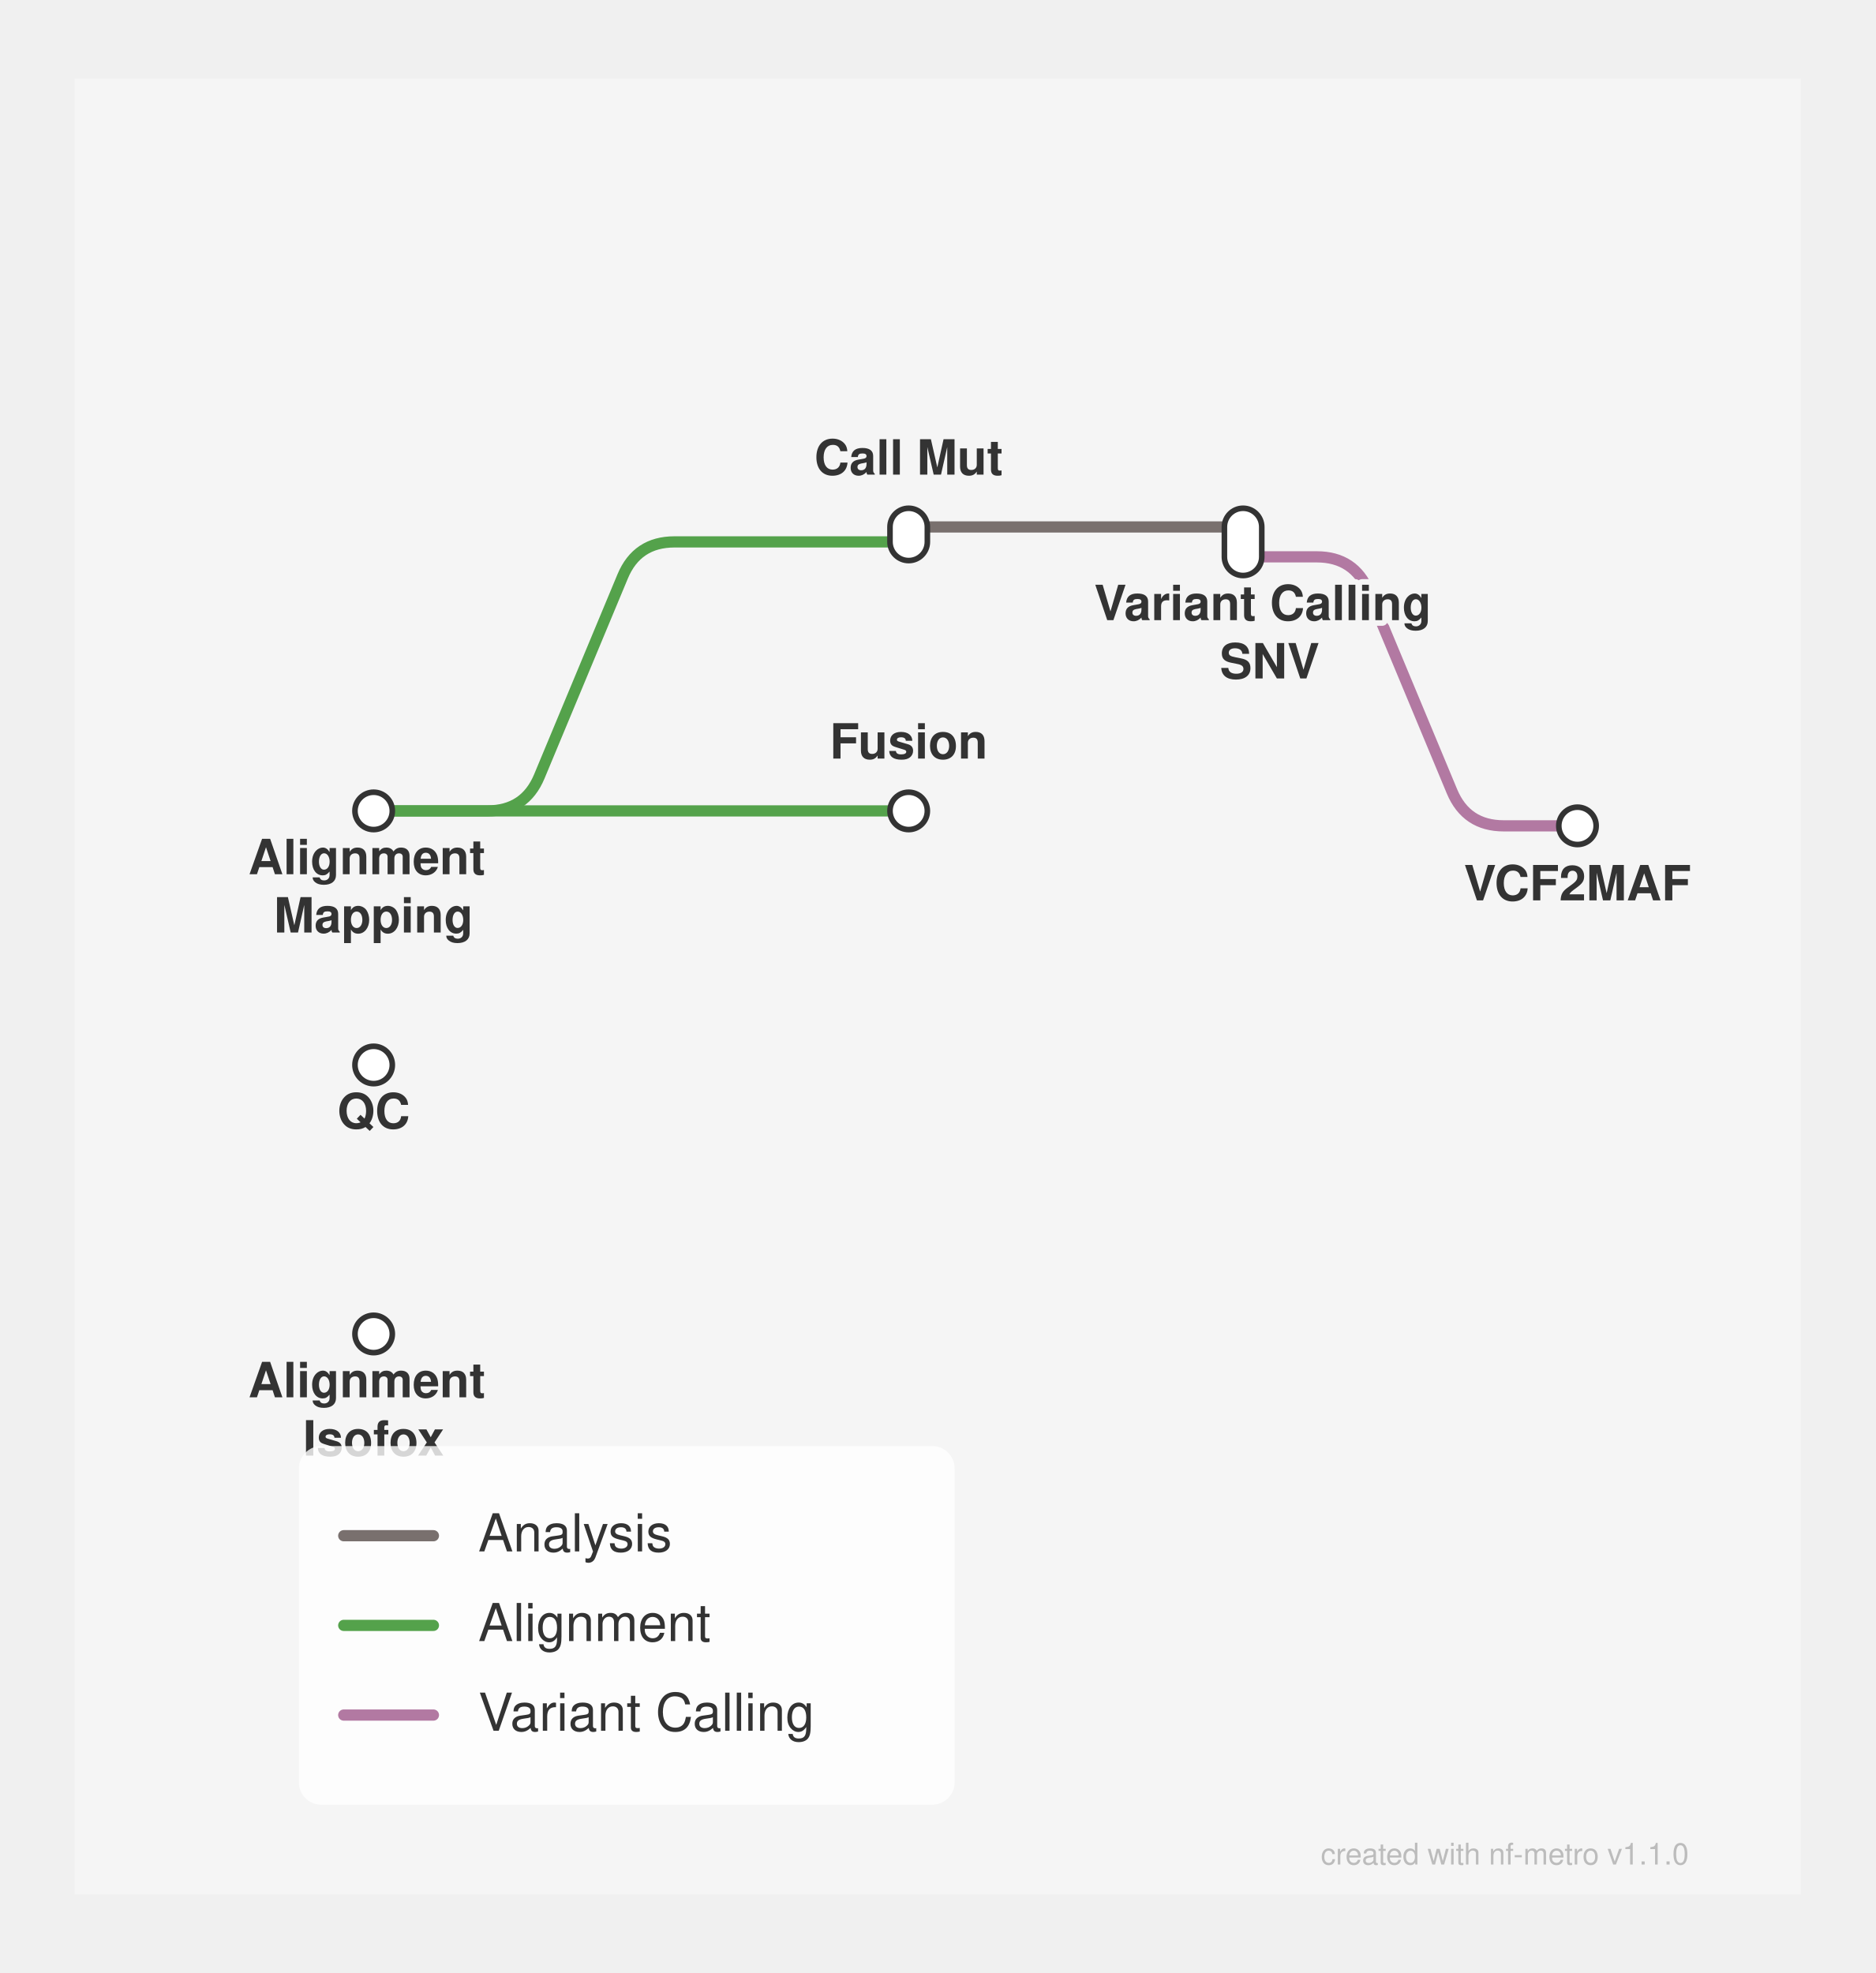
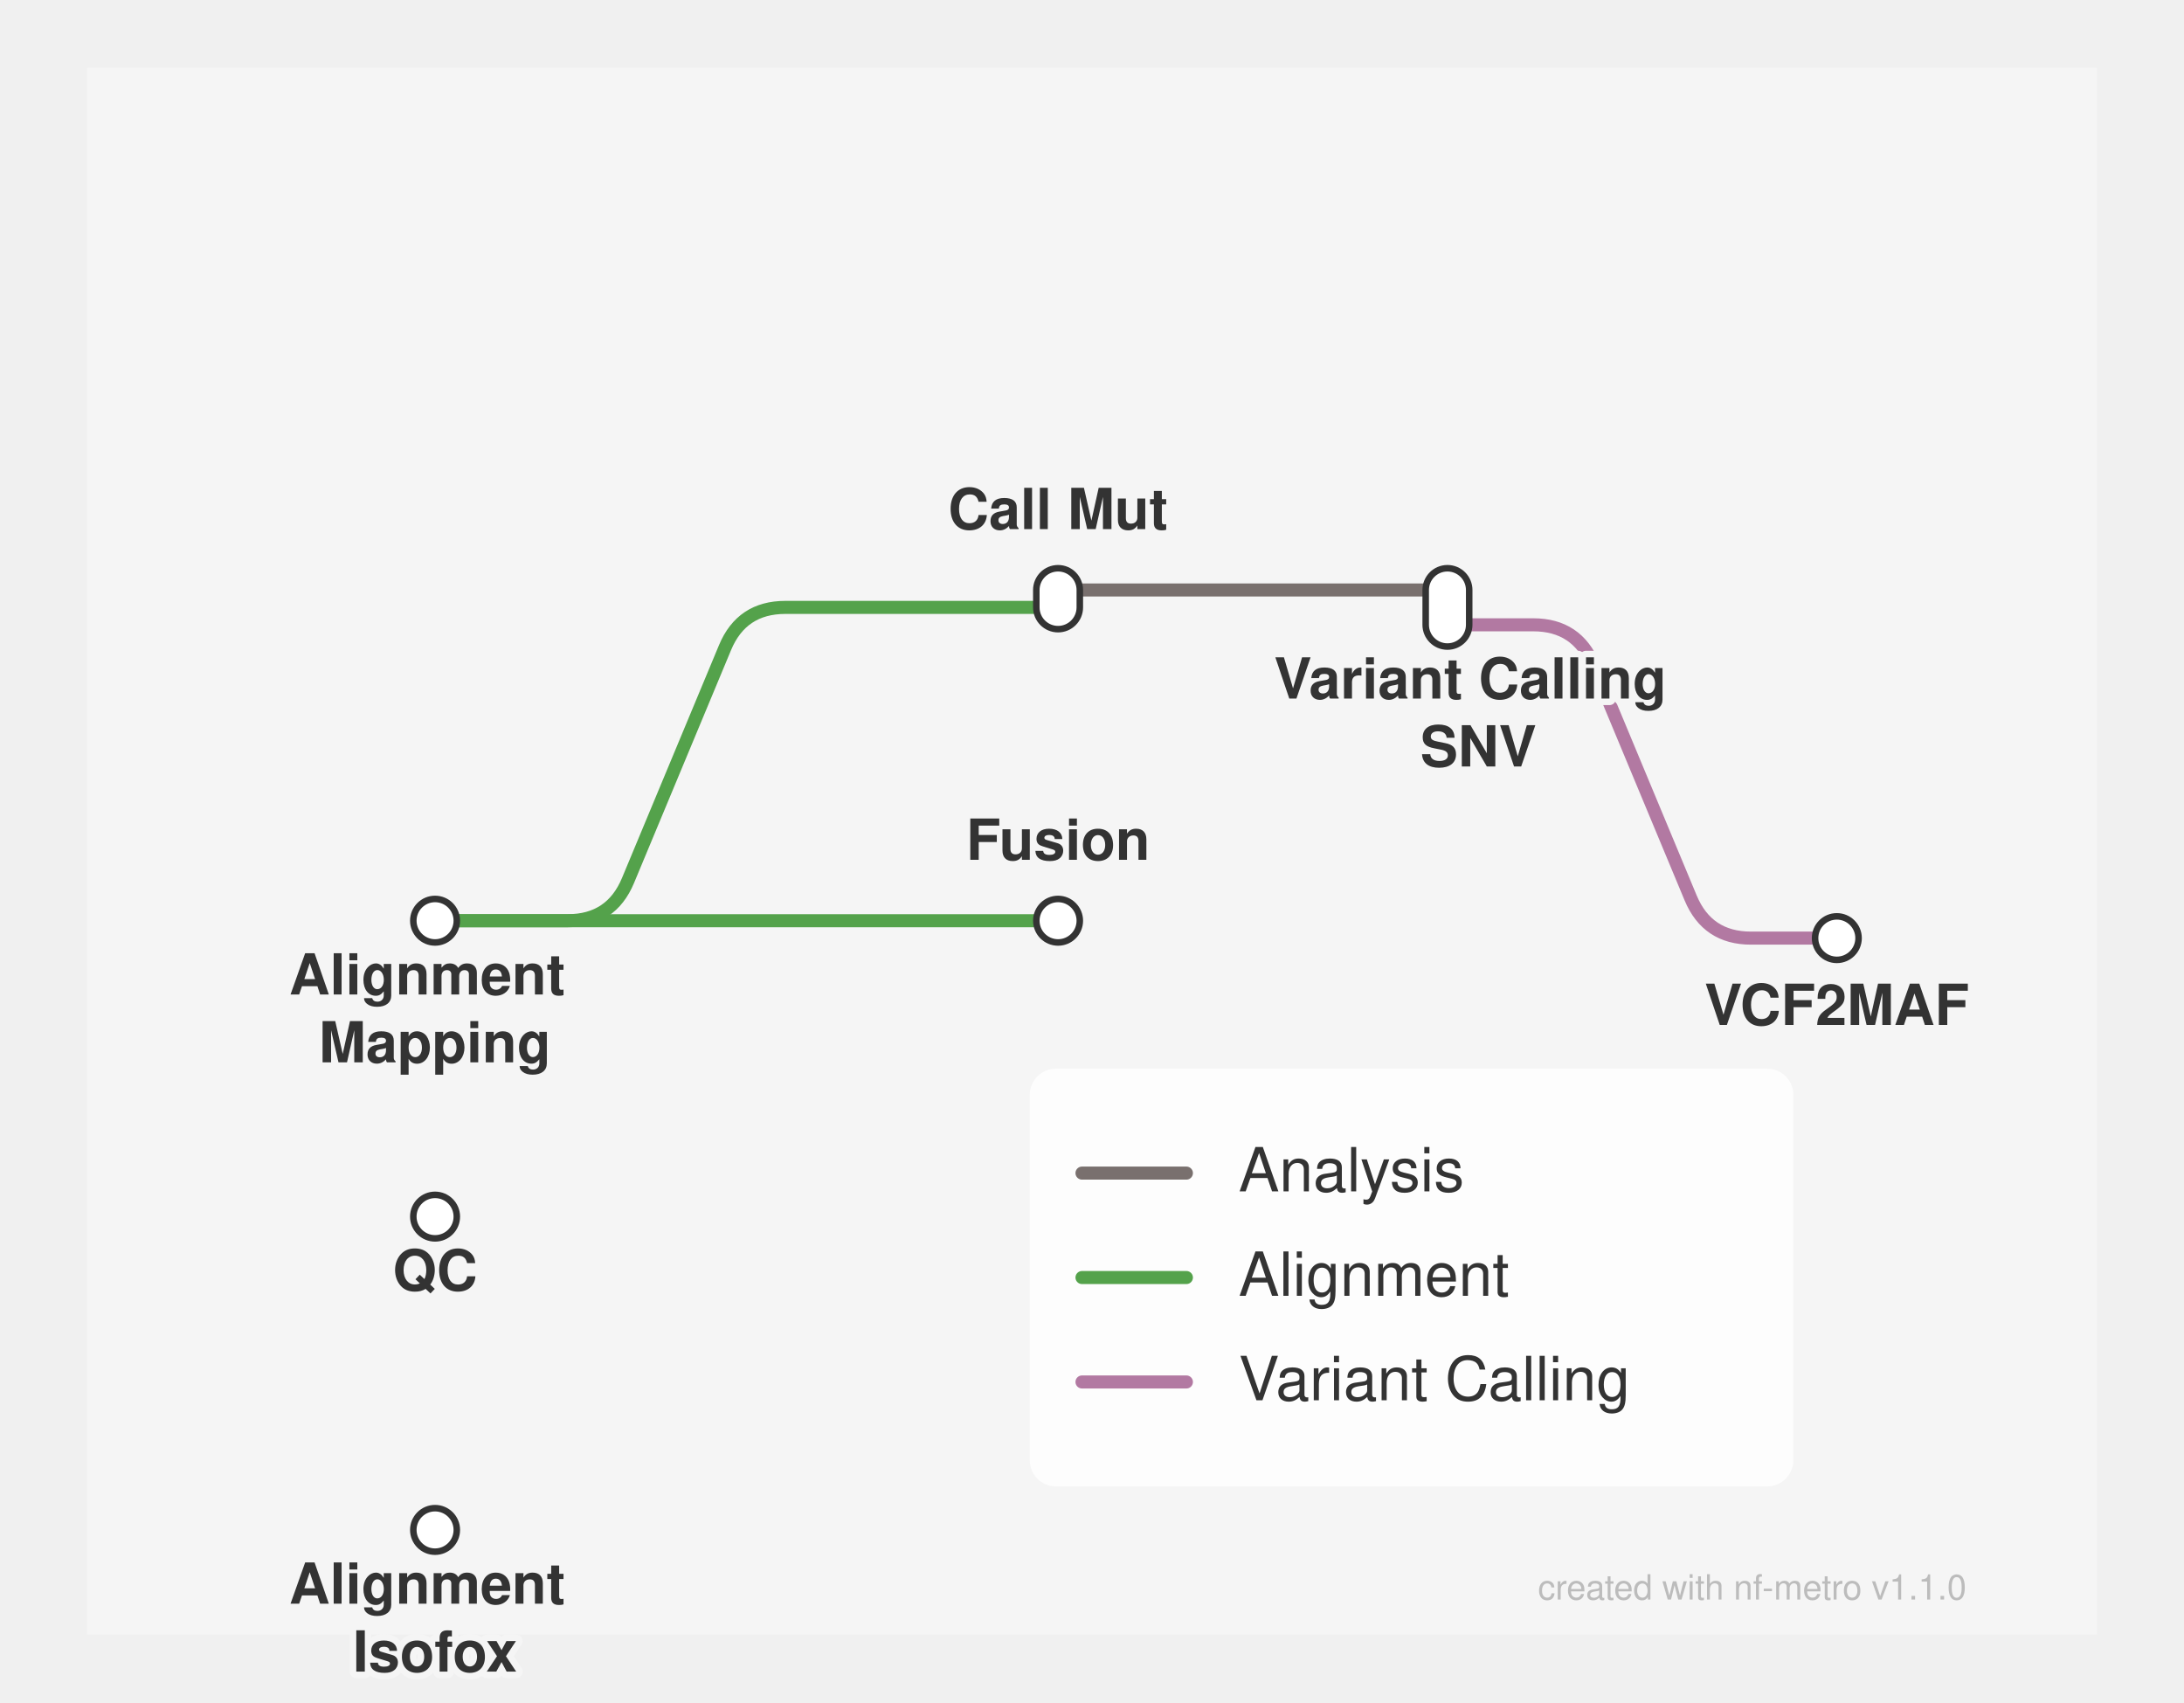
- <svg xmlns="http://www.w3.org/2000/svg" width="462" height="486" viewBox="-20 0 502 486" style="color-scheme: light">
+ <svg xmlns="http://www.w3.org/2000/svg" width="462" height="360" viewBox="-20 0 502 360" style="color-scheme: light">
  <defs>
</defs>
  <style>.nf-metro-bg { fill: var(--nfm-map-bg, light-dark(#f5f5f5, #2b2b2b)); }
.nf-metro-title { fill: var(--nfm-map-title-color, light-dark(#111111, #ffffff)); }
.nf-metro-station-label { fill: var(--nfm-map-label-color, light-dark(#333333, #e0e0e0)); }
.nf-metro-section-box { fill: var(--nfm-map-section-fill, light-dark(#ededed, #373737)); stroke: var(--nfm-map-section-stroke, light-dark(#e6e6e6, #595959)); }
.nf-metro-section-label { fill: var(--nfm-map-section-label-color, light-dark(#666666, #c8c8c8)); }
.nf-metro-group-label { fill: var(--nfm-map-section-label-color, light-dark(#666666, #c8c8c8)); }
.nf-metro-group-underline { stroke: var(--nfm-map-section-label-color, light-dark(#666666, #c8c8c8)); }
.nf-metro-legend-bg { fill: var(--nfm-map-legend-bg, light-dark(rgba(255, 255, 255, 0.8), rgba(0, 0, 0, 0.3))); }
.nf-metro-legend-text { fill: var(--nfm-map-legend-text-color, light-dark(#333333, #e0e0e0)); }
.nf-metro-marker-stroke { stroke: var(--nfm-map-marker-stroke, light-dark(#333333, #f0f0f0)); }
.nf-metro-label-halo { fill: var(--nfm-map-bg, light-dark(#f5f5f5, #2b2b2b)); stroke: var(--nfm-map-bg, light-dark(#f5f5f5, #2b2b2b)); }</style>
-   <rect x="0" y="0" width="462" height="486" fill="#f5f5f5" class="nf-metro-bg" />
+   <rect x="0" y="0" width="462" height="360" fill="#f5f5f5" class="nf-metro-bg" />
  <path d="M312.7,128.0 L332.45,128.0 Q342.45,128.0,346.296,137.231 L368.604,190.769 Q372.45,200.0,382.45,200.0 L402.2,200.0" stroke="#B279A2" stroke-width="3.0" fill="none" stroke-linecap="round" stroke-linejoin="round" class="metro-line-variant" data-line-id="variant" />
  <path d="M80.0,196.0 L223.2,196.0" stroke="#54A24B" stroke-width="3.0" stroke-linecap="round" class="metro-line-align" data-line-id="align" />
  <path d="M80.0,196.0 L110.5,196.0 Q120.5,196.0,124.346,186.769 L146.654,133.231 Q150.5,124.0,160.5,124.0 L223.2,124.0" stroke="#54A24B" stroke-width="3.0" fill="none" stroke-linecap="round" stroke-linejoin="round" class="metro-line-align" data-line-id="align" />
  <path d="M223.2,120.0 L312.7,120.0" stroke="#79706E" stroke-width="3.0" stroke-linecap="round" class="metro-line-generic" data-line-id="generic" />
  <g class="nf-metro-station-group" data-node-id="s_00_qc" data-node-cx="80.0" data-node-cy="264.0" data-node-r="5.0" data-node-groups="" data-node-w="10.0" data-node-h="10.0" data-node-rx="5.0">
    <rect x="75.0" y="259.0" width="10.0" height="10.0" rx="5.0" ry="5.0" fill="#ffffff" stroke="#333333" stroke-width="1.5" class="nf-metro-station" data-station-id="s_00_qc" data-station-lines="" data-station-label="QC" />
  </g>
  <g class="nf-metro-station-group" data-node-id="s_10_mapping" data-node-cx="80.0" data-node-cy="196.0" data-node-r="5.0" data-node-groups="align" data-node-w="10.0" data-node-h="10.0" data-node-rx="5.0">
    <rect x="75.0" y="191.0" width="10.0" height="10.0" rx="5.0" ry="5.0" fill="#ffffff" stroke="#333333" stroke-width="1.5" class="nf-metro-station" data-station-id="s_10_mapping" data-station-lines="align" data-station-label="Alignment Mapping" />
  </g>
  <g class="nf-metro-station-group" data-node-id="s_20_fusion" data-node-cx="223.2" data-node-cy="196.0" data-node-r="5.0" data-node-groups="align" data-node-w="10.0" data-node-h="10.0" data-node-rx="5.0">
    <rect x="218.2" y="191.0" width="10.0" height="10.0" rx="5.0" ry="5.0" fill="#ffffff" stroke="#333333" stroke-width="1.5" class="nf-metro-station" data-station-id="s_20_fusion" data-station-lines="align" data-station-label="Fusion" />
  </g>
  <g class="nf-metro-station-group" data-node-id="s_30_isofox" data-node-cx="80.0" data-node-cy="336.0" data-node-r="5.0" data-node-groups="" data-node-w="10.0" data-node-h="10.0" data-node-rx="5.0">
    <rect x="75.0" y="331.0" width="10.0" height="10.0" rx="5.0" ry="5.0" fill="#ffffff" stroke="#333333" stroke-width="1.5" class="nf-metro-station" data-station-id="s_30_isofox" data-station-lines="" data-station-label="Alignment Isofox" />
  </g>
  <g class="nf-metro-station-group" data-node-id="s_40_call_mut" data-node-cx="223.2" data-node-cy="122.0" data-node-r="5.0" data-node-groups="align,generic" data-node-w="10.0" data-node-h="14.0" data-node-rx="5.0">
    <rect x="218.2" y="115.0" width="10.0" height="14.0" rx="5.0" ry="5.0" fill="#ffffff" stroke="#333333" stroke-width="1.5" class="nf-metro-station" data-station-id="s_40_call_mut" data-station-lines="align,generic" data-station-label="Call Mut" />
  </g>
  <g class="nf-metro-station-group" data-node-id="s_50_snv" data-node-cx="312.7" data-node-cy="124.0" data-node-r="5.0" data-node-groups="generic,variant" data-node-w="10.0" data-node-h="18.0" data-node-rx="5.0">
    <rect x="307.7" y="115.0" width="10.0" height="18.0" rx="5.0" ry="5.0" fill="#ffffff" stroke="#333333" stroke-width="1.5" class="nf-metro-station" data-station-id="s_50_snv" data-station-lines="generic,variant" data-station-label="Variant Calling SNV" />
  </g>
  <g class="nf-metro-station-group" data-node-id="s_60_vcf2maf_merge" data-node-cx="402.2" data-node-cy="200.0" data-node-r="5.0" data-node-groups="variant" data-node-w="10.0" data-node-h="10.0" data-node-rx="5.0">
    <rect x="397.2" y="195.0" width="10.0" height="10.0" rx="5.0" ry="5.0" fill="#ffffff" stroke="#333333" stroke-width="1.5" class="nf-metro-station" data-station-id="s_60_vcf2maf_merge" data-station-lines="variant" data-station-label="VCF2MAF" />
  </g>
  <text x="80.0" y="207.0" font-size="13.0" fill="#f5f5f5" stroke="#f5f5f5" stroke-width="3.0" stroke-linejoin="round" font-family="'Helvetica Neue', Helvetica, Arial, sans-serif" font-weight="bold" aria-hidden="true" class="nf-metro-label-halo" text-anchor="middle" dominant-baseline="hanging">
    <tspan x="80.0" dy="0em">Alignment</tspan>
    <tspan x="80.0" dy="1.2em">Mapping</tspan>
  </text>
  <text x="80.0" y="207.0" font-size="13.0" fill="#333333" font-family="'Helvetica Neue', Helvetica, Arial, sans-serif" font-weight="bold" text-anchor="middle" dominant-baseline="hanging" data-station-id="s_10_mapping" class="nf-metro-station-label">
    <tspan x="80.0" dy="0em">Alignment</tspan>
    <tspan x="80.0" dy="1.2em">Mapping</tspan>
  </text>
  <text x="80.0" y="275.0" font-size="13.0" fill="#f5f5f5" stroke="#f5f5f5" stroke-width="3.0" stroke-linejoin="round" font-family="'Helvetica Neue', Helvetica, Arial, sans-serif" font-weight="bold" aria-hidden="true" class="nf-metro-label-halo" text-anchor="middle" dominant-baseline="hanging">QC</text>
  <text x="80.0" y="275.0" font-size="13.0" fill="#333333" font-family="'Helvetica Neue', Helvetica, Arial, sans-serif" font-weight="bold" text-anchor="middle" dominant-baseline="hanging" data-station-id="s_00_qc" class="nf-metro-station-label">QC</text>
  <text x="80.0" y="347.0" font-size="13.0" fill="#f5f5f5" stroke="#f5f5f5" stroke-width="3.0" stroke-linejoin="round" font-family="'Helvetica Neue', Helvetica, Arial, sans-serif" font-weight="bold" aria-hidden="true" class="nf-metro-label-halo" text-anchor="middle" dominant-baseline="hanging">
    <tspan x="80.0" dy="0em">Alignment</tspan>
    <tspan x="80.0" dy="1.2em">Isofox</tspan>
  </text>
  <text x="80.0" y="347.0" font-size="13.0" fill="#333333" font-family="'Helvetica Neue', Helvetica, Arial, sans-serif" font-weight="bold" text-anchor="middle" dominant-baseline="hanging" data-station-id="s_30_isofox" class="nf-metro-station-label">
    <tspan x="80.0" dy="0em">Alignment</tspan>
    <tspan x="80.0" dy="1.2em">Isofox</tspan>
  </text>
  <text x="223.2" y="106.0" font-size="13.0" fill="#f5f5f5" stroke="#f5f5f5" stroke-width="3.0" stroke-linejoin="round" font-family="'Helvetica Neue', Helvetica, Arial, sans-serif" font-weight="bold" aria-hidden="true" class="nf-metro-label-halo" text-anchor="middle" dominant-baseline="auto">Call Mut</text>
  <text x="223.2" y="106.0" font-size="13.0" fill="#333333" font-family="'Helvetica Neue', Helvetica, Arial, sans-serif" font-weight="bold" text-anchor="middle" dominant-baseline="auto" data-station-id="s_40_call_mut" class="nf-metro-station-label">Call Mut</text>
  <text x="223.2" y="182.0" font-size="13.0" fill="#f5f5f5" stroke="#f5f5f5" stroke-width="3.0" stroke-linejoin="round" font-family="'Helvetica Neue', Helvetica, Arial, sans-serif" font-weight="bold" aria-hidden="true" class="nf-metro-label-halo" text-anchor="middle" dominant-baseline="auto">Fusion</text>
  <text x="223.2" y="182.0" font-size="13.0" fill="#333333" font-family="'Helvetica Neue', Helvetica, Arial, sans-serif" font-weight="bold" text-anchor="middle" dominant-baseline="auto" data-station-id="s_20_fusion" class="nf-metro-station-label">Fusion</text>
  <text x="319.8" y="139.0" font-size="13.0" fill="#f5f5f5" stroke="#f5f5f5" stroke-width="3.0" stroke-linejoin="round" font-family="'Helvetica Neue', Helvetica, Arial, sans-serif" font-weight="bold" aria-hidden="true" class="nf-metro-label-halo" text-anchor="middle" dominant-baseline="hanging">
    <tspan x="319.8" dy="0em">Variant Calling</tspan>
    <tspan x="319.8" dy="1.2em">SNV</tspan>
  </text>
  <text x="319.8" y="139.0" font-size="13.0" fill="#333333" font-family="'Helvetica Neue', Helvetica, Arial, sans-serif" font-weight="bold" text-anchor="middle" dominant-baseline="hanging" data-station-id="s_50_snv" class="nf-metro-station-label">
    <tspan x="319.8" dy="0em">Variant Calling</tspan>
    <tspan x="319.8" dy="1.2em">SNV</tspan>
  </text>
  <text x="402.2" y="214.0" font-size="13.0" fill="#f5f5f5" stroke="#f5f5f5" stroke-width="3.0" stroke-linejoin="round" font-family="'Helvetica Neue', Helvetica, Arial, sans-serif" font-weight="bold" aria-hidden="true" class="nf-metro-label-halo" text-anchor="middle" dominant-baseline="hanging">VCF2MAF</text>
  <text x="402.2" y="214.0" font-size="13.0" fill="#333333" font-family="'Helvetica Neue', Helvetica, Arial, sans-serif" font-weight="bold" text-anchor="middle" dominant-baseline="hanging" data-station-id="s_60_vcf2maf_merge" class="nf-metro-station-label">VCF2MAF</text>
-   <rect x="60.0" y="366.0" width="175.5" height="96.0" rx="6" ry="6" fill="rgba(255, 255, 255, 0.8)" class="nf-metro-legend-bg" />
-   <path d="M72.0,390.0 L96.0,390.0" stroke="#79706E" stroke-width="3.0" stroke-linecap="round" />
-   <text x="108.0" y="390.0" font-size="14.0" fill="#333333" font-family="'Helvetica Neue', Helvetica, Arial, sans-serif" dy="0.3em" class="nf-metro-legend-text">Analysis</text>
-   <path d="M72.0,414.0 L96.0,414.0" stroke="#54A24B" stroke-width="3.0" stroke-linecap="round" />
-   <text x="108.0" y="414.0" font-size="14.0" fill="#333333" font-family="'Helvetica Neue', Helvetica, Arial, sans-serif" dy="0.3em" class="nf-metro-legend-text">Alignment</text>
-   <path d="M72.0,438.0 L96.0,438.0" stroke="#B279A2" stroke-width="3.0" stroke-linecap="round" />
-   <text x="108.0" y="438.0" font-size="14.0" fill="#333333" font-family="'Helvetica Neue', Helvetica, Arial, sans-serif" dy="0.3em" class="nf-metro-legend-text">Variant Calling</text>
-   <text x="432.0" y="478.0" font-size="8" fill="rgba(150, 150, 150, 0.6)" font-family="'Helvetica Neue', Helvetica, Arial, sans-serif" text-anchor="end">created with nf-metro v1.1.0</text>
+   <rect x="216.7" y="230.0" width="175.5" height="96.0" rx="6" ry="6" fill="rgba(255, 255, 255, 0.8)" class="nf-metro-legend-bg" />
+   <path d="M228.7,254.0 L252.7,254.0" stroke="#79706E" stroke-width="3.0" stroke-linecap="round" />
+   <text x="264.7" y="254.0" font-size="14.0" fill="#333333" font-family="'Helvetica Neue', Helvetica, Arial, sans-serif" dy="0.3em" class="nf-metro-legend-text">Analysis</text>
+   <path d="M228.7,278.0 L252.7,278.0" stroke="#54A24B" stroke-width="3.0" stroke-linecap="round" />
+   <text x="264.7" y="278.0" font-size="14.0" fill="#333333" font-family="'Helvetica Neue', Helvetica, Arial, sans-serif" dy="0.3em" class="nf-metro-legend-text">Alignment</text>
+   <path d="M228.7,302.0 L252.7,302.0" stroke="#B279A2" stroke-width="3.0" stroke-linecap="round" />
+   <text x="264.7" y="302.0" font-size="14.0" fill="#333333" font-family="'Helvetica Neue', Helvetica, Arial, sans-serif" dy="0.3em" class="nf-metro-legend-text">Variant Calling</text>
+   <text x="432.0" y="352.0" font-size="8" fill="rgba(150, 150, 150, 0.6)" font-family="'Helvetica Neue', Helvetica, Arial, sans-serif" text-anchor="end">created with nf-metro v1.1.0</text>
</svg>
